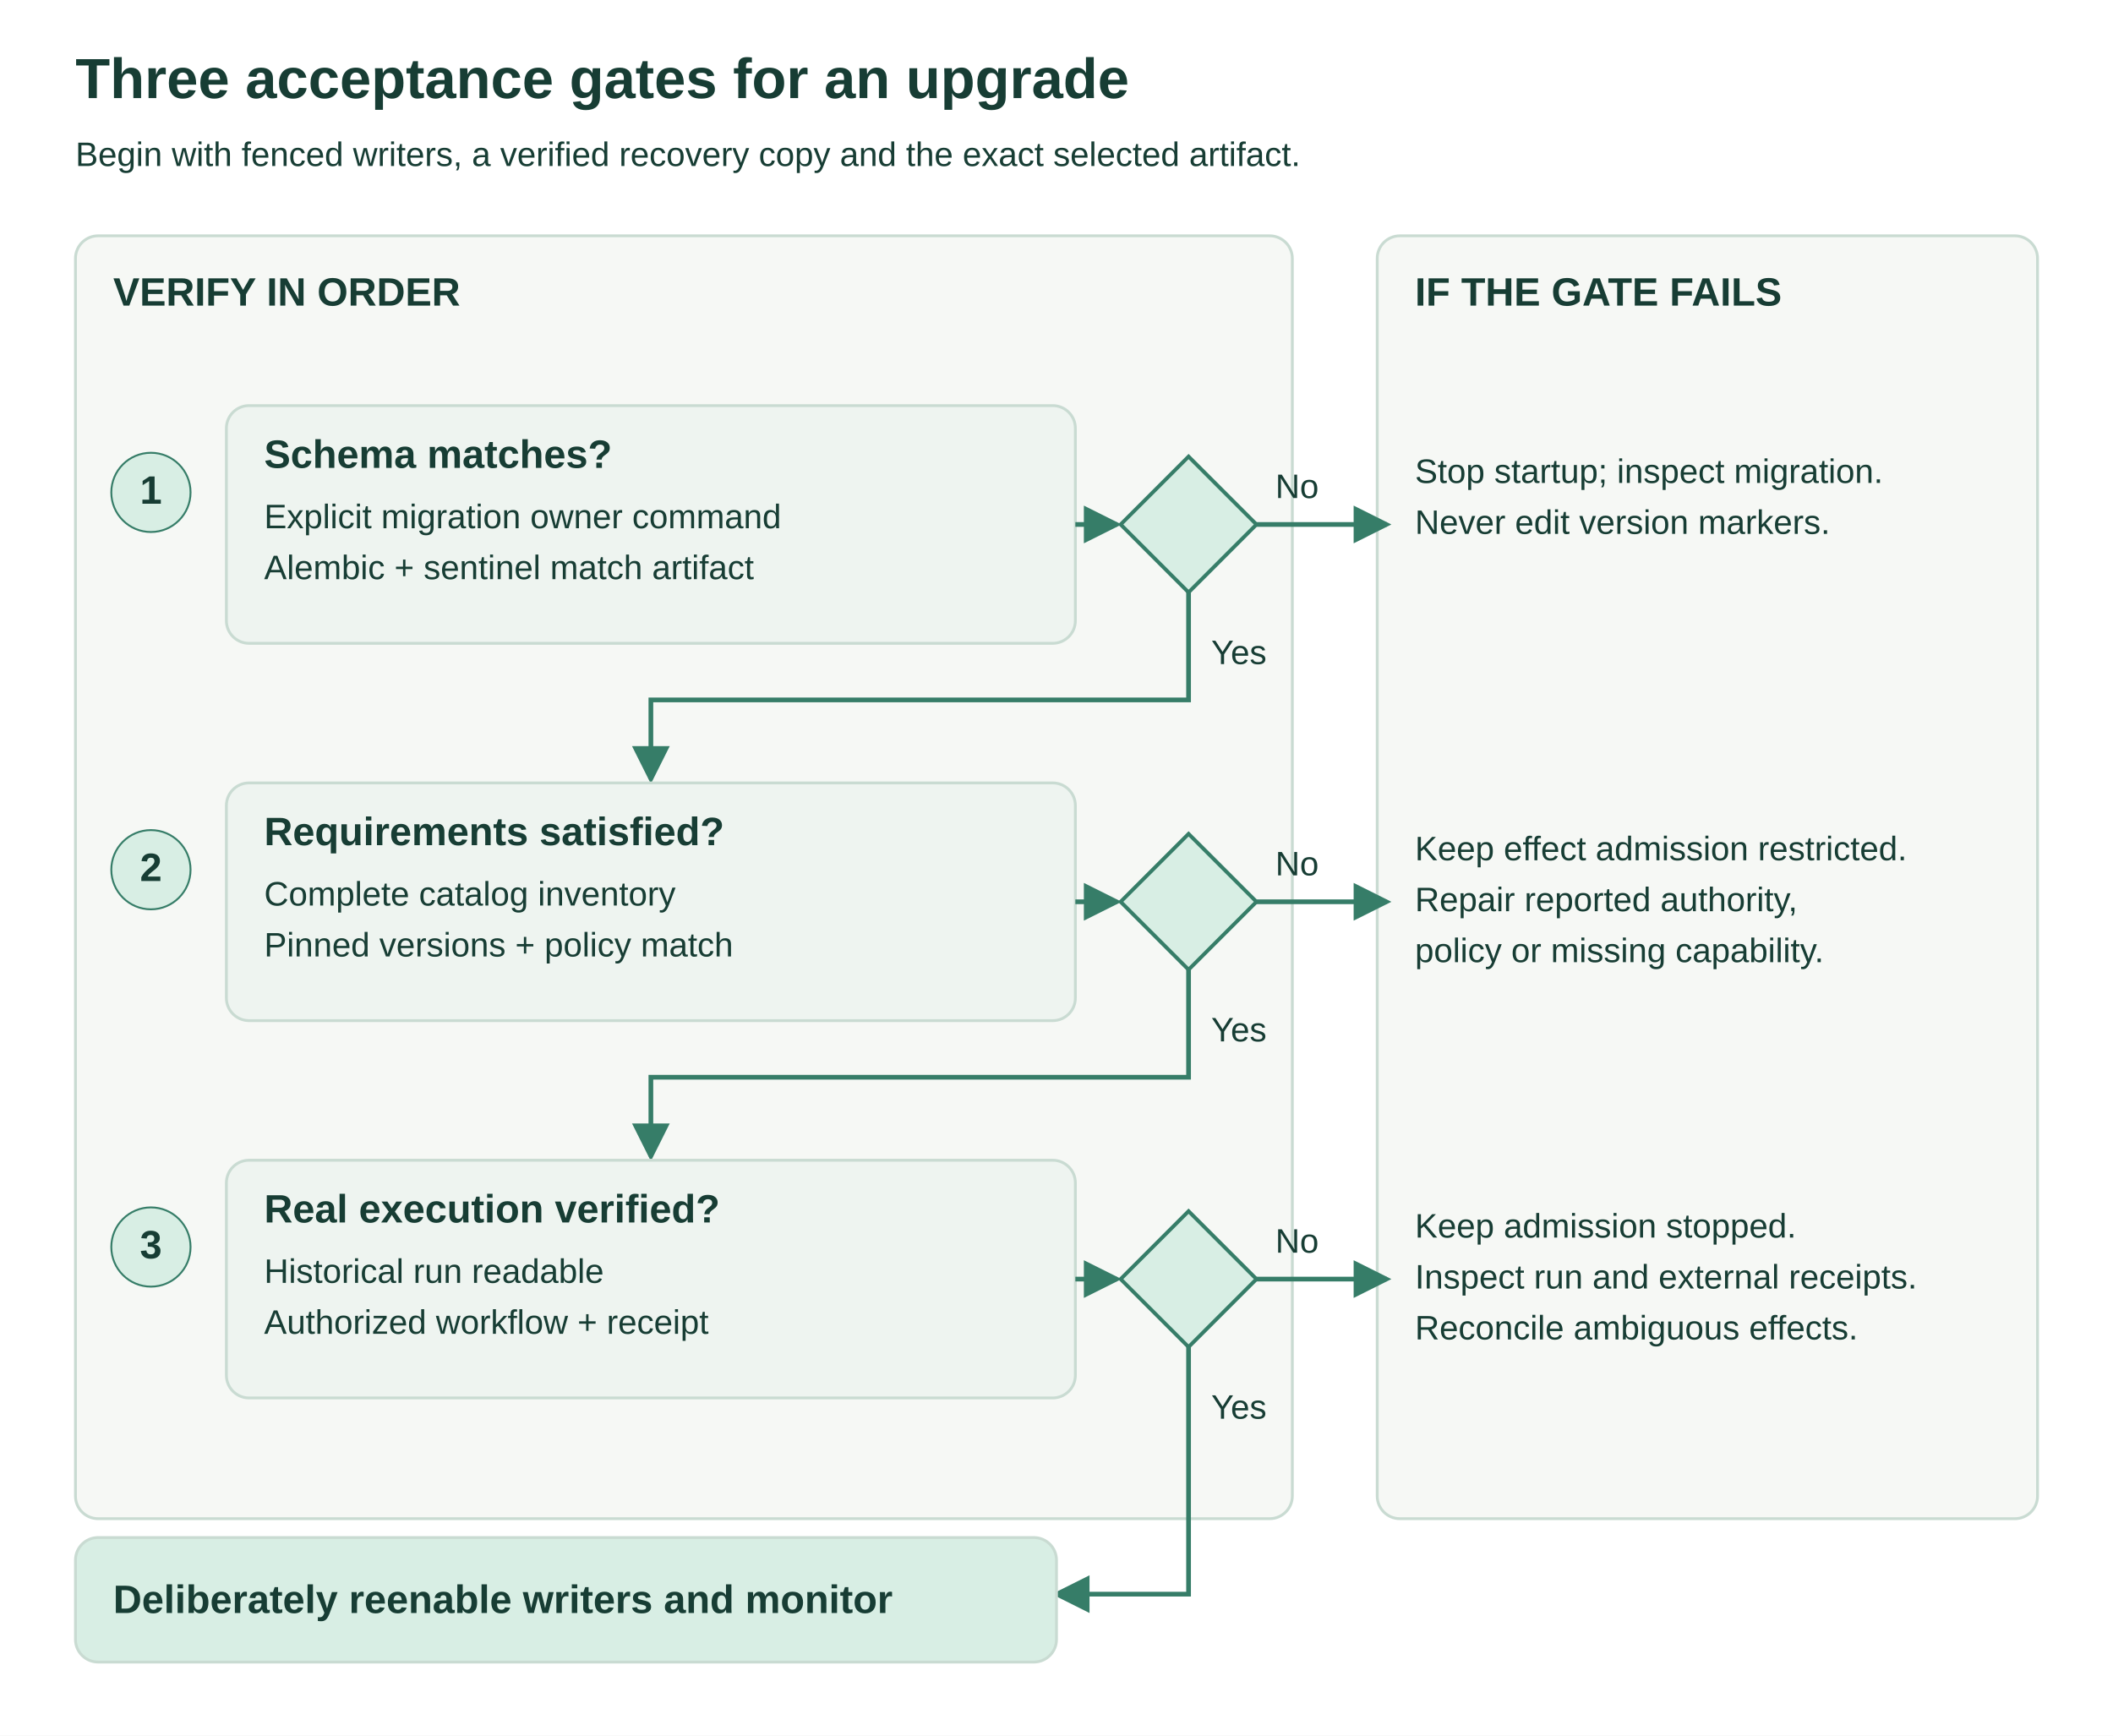
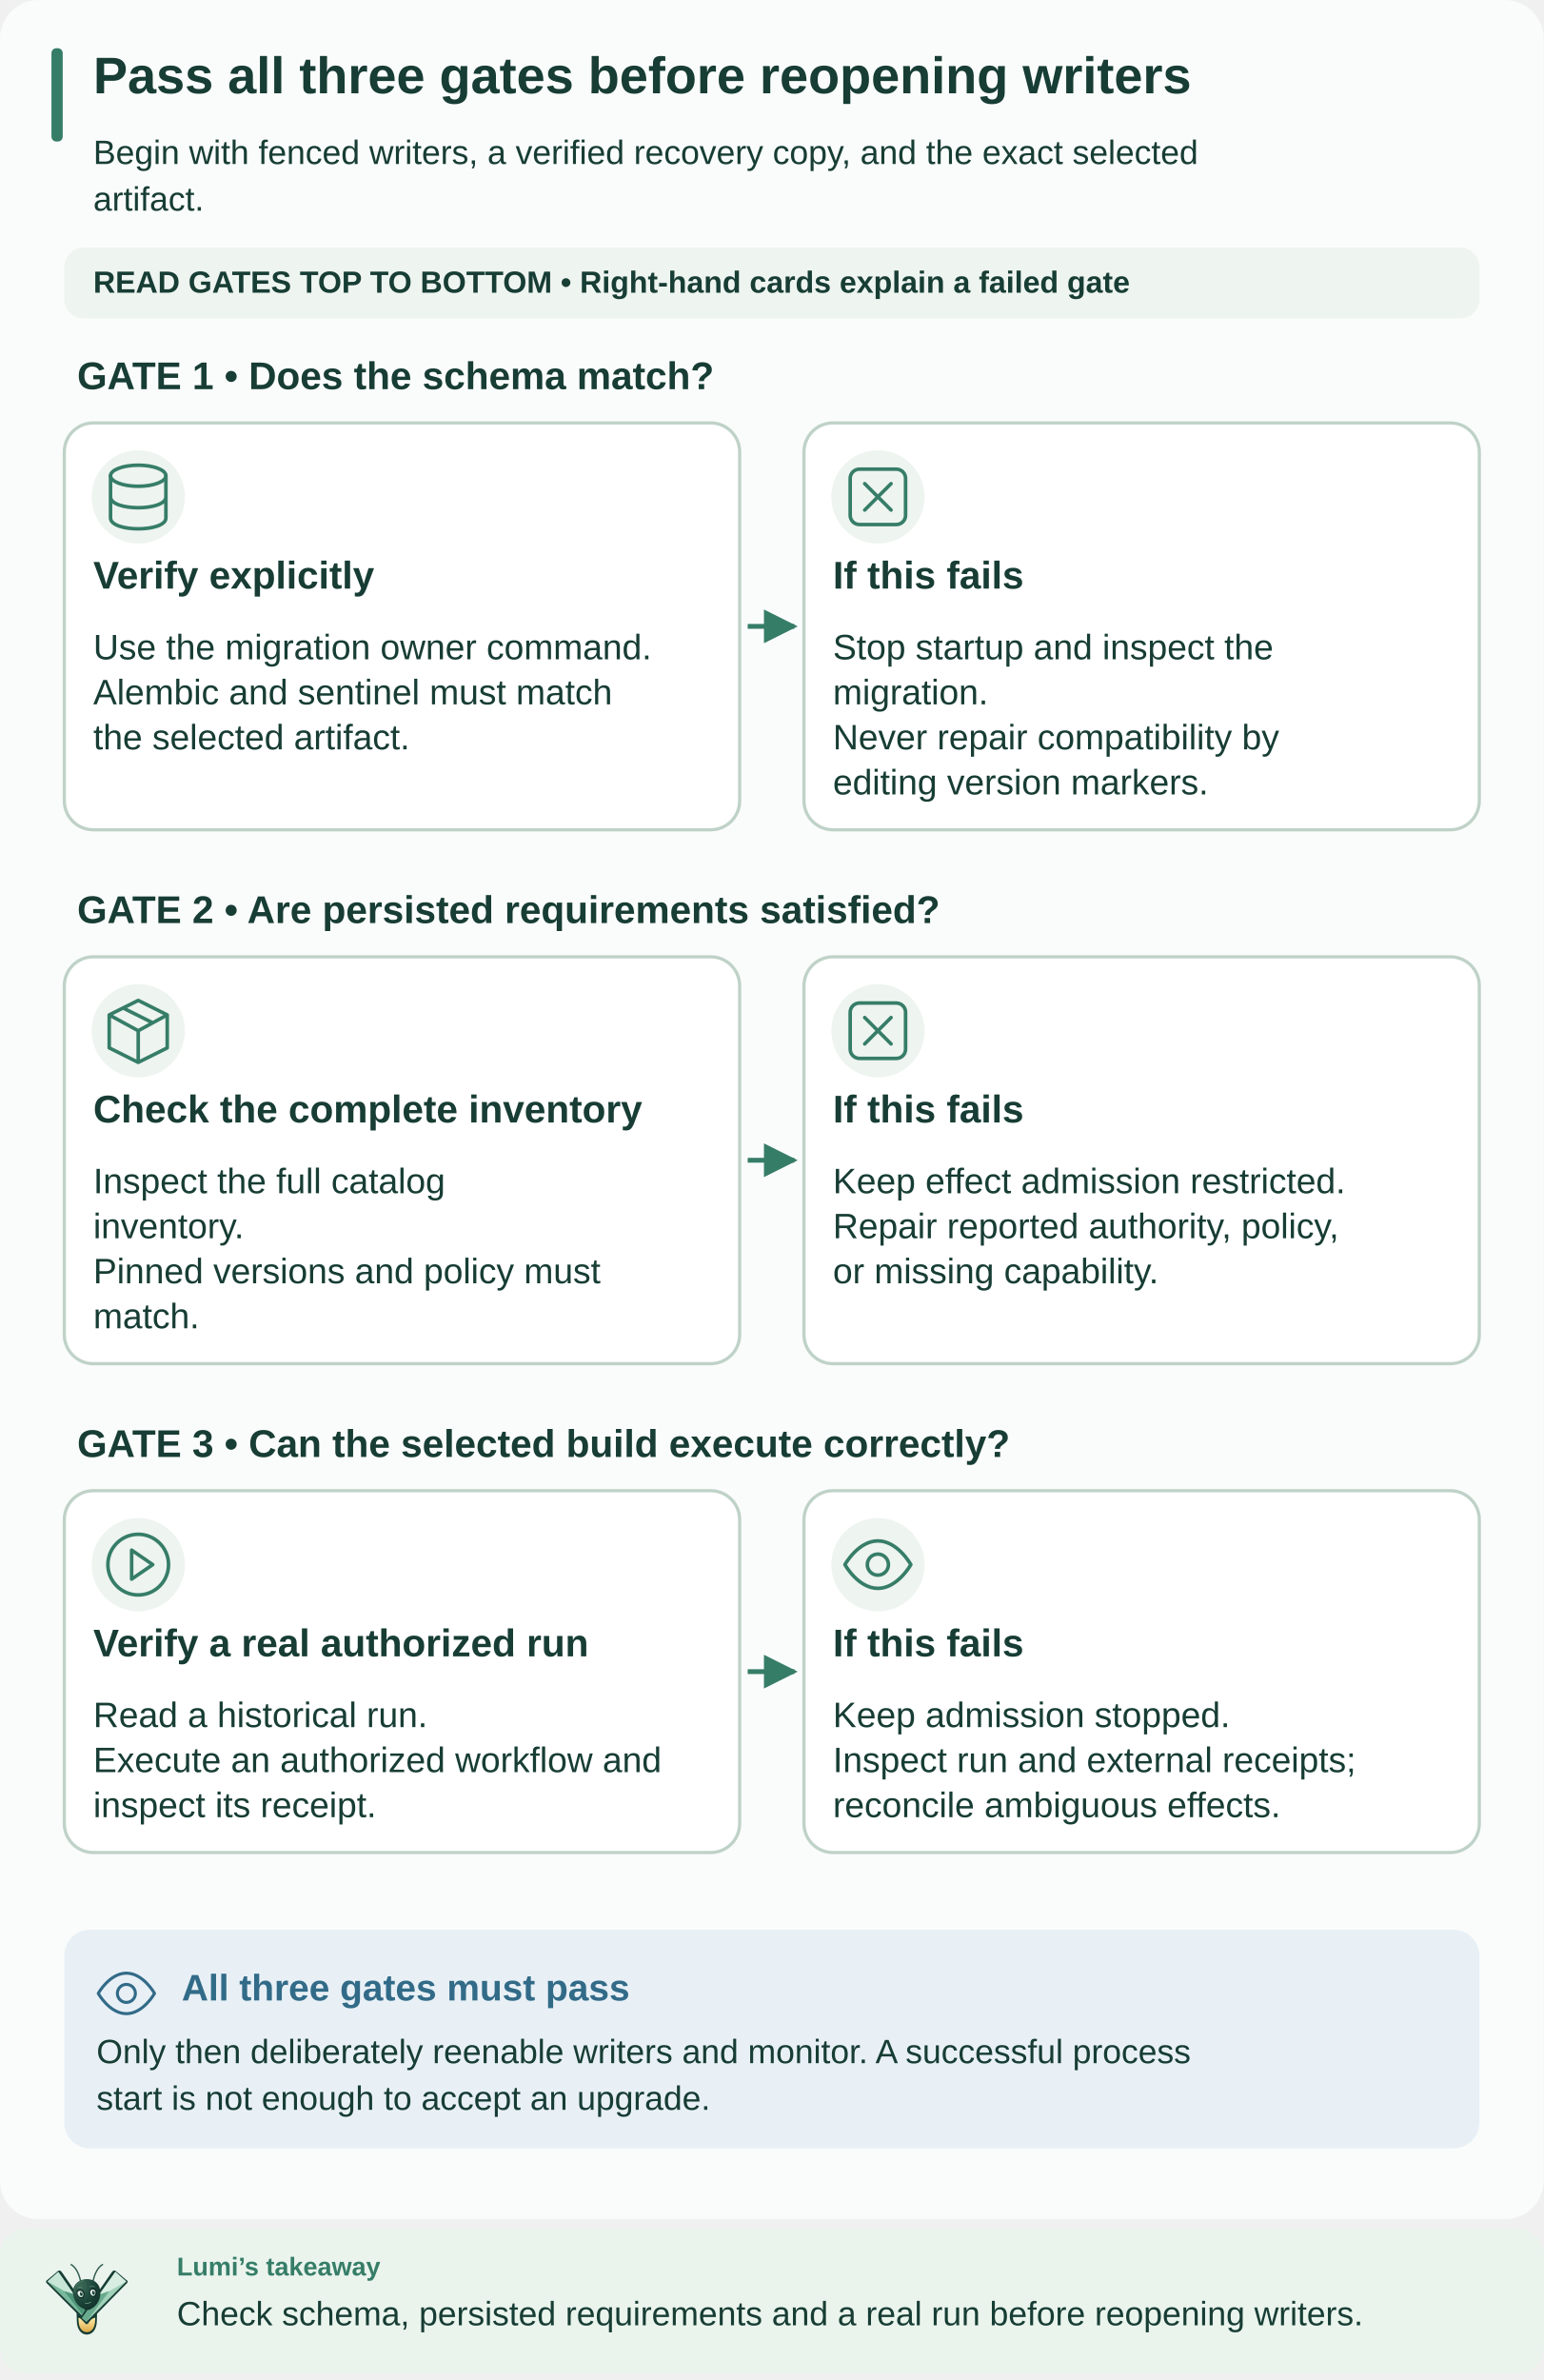
- <svg xmlns="http://www.w3.org/2000/svg" viewBox="0 0 1120 920" role="img" aria-labelledby="title desc">
+ <svg xmlns="http://www.w3.org/2000/svg" width="960" height="1480" viewBox="0 0 960 1480" role="img" aria-labelledby="title desc">
  <defs>
-     <marker id="arrow" markerWidth="8" markerHeight="8" refX="7" refY="4" orient="auto">
-       <path d="M0 0L8 4L0 8Z" fill="#367D68" />
+     <marker id="arrow" viewBox="0 0 10 10" refX="9" refY="5" markerWidth="7" markerHeight="7" orient="auto">
+       <path d="M0 0 10 5 0 10z" fill="#367D68" />
    </marker>
  </defs>
-   <style>text{font-family:Arial,sans-serif;fill:#173D34}.title{font-size:30px;font-weight:700}.head{font-size:21px;font-weight:700}.body{font-size:18px}.edge{fill:none;stroke:#367D68;stroke-width:2.5;marker-end:url(#arrow)}.line{fill:none;stroke:#C9DBD2;stroke-width:2}</style>
-   <rect width="1120" height="920" fill="#FFFFFF" />
-   <text x="40" y="52" class="title">Three acceptance gates for an upgrade</text>
-   <text x="40" y="88" class="body">Begin with fenced writers, a verified recovery copy and the exact selected artifact.</text>
-   <rect x="40" y="125" width="645" height="680" rx="12" fill="#F6F8F5" stroke="#C9DBD2" stroke-width="1.5" />
-   <rect x="730" y="125" width="350" height="680" rx="12" fill="#F6F8F5" stroke="#C9DBD2" stroke-width="1.5" />
-   <text x="60" y="162" class="head">VERIFY IN ORDER</text>
-   <text x="750" y="162" class="head">IF THE GATE FAILS</text>
-   <circle cx="80" cy="261" r="21" fill="#D8EEE4" stroke="#367D68" />
-   <text x="80" y="267" class="head" text-anchor="middle">1</text>
-   <rect x="120" y="215" width="450" height="126" rx="12" fill="#EEF4F0" stroke="#C9DBD2" stroke-width="1.5" />
-   <text x="140" y="248" class="head">Schema matches?</text>
-   <text x="140" y="280" class="body">Explicit migration owner command</text>
-   <text x="140" y="307" class="body">Alembic + sentinel match artifact</text>
-   <path d="M630 242.0L666.0 278L630 314.0L594.0 278Z" fill="#D8EEE4" stroke="#367D68" stroke-width="2" />
-   <path d="M570 278H592" class="edge" />
-   <path d="M666 278H735" class="edge" />
-   <text x="676" y="264" class="body">No</text>
-   <text x="750" y="256" class="body">Stop startup; inspect migration.</text>
-   <text x="750" y="283" class="body">Never edit version markers.</text>
-   <path d="M630 314V371H345V413" class="edge" />
-   <text x="642" y="352" class="body">Yes</text>
-   <circle cx="80" cy="461" r="21" fill="#D8EEE4" stroke="#367D68" />
-   <text x="80" y="467" class="head" text-anchor="middle">2</text>
-   <rect x="120" y="415" width="450" height="126" rx="12" fill="#EEF4F0" stroke="#C9DBD2" stroke-width="1.5" />
-   <text x="140" y="448" class="head">Requirements satisfied?</text>
-   <text x="140" y="480" class="body">Complete catalog inventory</text>
-   <text x="140" y="507" class="body">Pinned versions + policy match</text>
-   <path d="M630 442.0L666.0 478L630 514.0L594.0 478Z" fill="#D8EEE4" stroke="#367D68" stroke-width="2" />
-   <path d="M570 478H592" class="edge" />
-   <path d="M666 478H735" class="edge" />
-   <text x="676" y="464" class="body">No</text>
-   <text x="750" y="456" class="body">Keep effect admission restricted.</text>
-   <text x="750" y="483" class="body">Repair reported authority,</text>
-   <text x="750" y="510" class="body">policy or missing capability.</text>
-   <path d="M630 514V571H345V613" class="edge" />
-   <text x="642" y="552" class="body">Yes</text>
-   <circle cx="80" cy="661" r="21" fill="#D8EEE4" stroke="#367D68" />
-   <text x="80" y="667" class="head" text-anchor="middle">3</text>
-   <rect x="120" y="615" width="450" height="126" rx="12" fill="#EEF4F0" stroke="#C9DBD2" stroke-width="1.5" />
-   <text x="140" y="648" class="head">Real execution verified?</text>
-   <text x="140" y="680" class="body">Historical run readable</text>
-   <text x="140" y="707" class="body">Authorized workflow + receipt</text>
-   <path d="M630 642.0L666.0 678L630 714.0L594.0 678Z" fill="#D8EEE4" stroke="#367D68" stroke-width="2" />
-   <path d="M570 678H592" class="edge" />
-   <path d="M666 678H735" class="edge" />
-   <text x="676" y="664" class="body">No</text>
-   <text x="750" y="656" class="body">Keep admission stopped.</text>
-   <text x="750" y="683" class="body">Inspect run and external receipts.</text>
-   <text x="750" y="710" class="body">Reconcile ambiguous effects.</text>
-   <path d="M630 714V845H560" class="edge" />
-   <text x="642" y="752" class="body">Yes</text>
-   <rect x="40" y="815" width="520" height="66" rx="12" fill="#D8EEE4" stroke="#C9DBD2" stroke-width="1.5" />
-   <text x="60" y="855" class="head">Deliberately reenable writers and monitor</text>
+   <style>text{font-family:Arial,Helvetica,sans-serif}.edge{stroke:#367D68;stroke-width:3;fill:none;marker-end:url(#arrow)}</style>
+   <rect width="960" height="1380" rx="24" fill="#FAFCFB" />
+   <rect x="32" y="30" width="7" height="58" rx="3" fill="#367D68" />
+   <text x="58" y="58" font-size="32" font-weight="700" fill="#173D34">Pass all three gates before reopening writers</text>
+   <text x="58" y="102" font-size="21" font-weight="400" fill="#173D34">Begin with fenced writers, a verified recovery copy, and the exact selected</text>
+   <text x="58" y="131" font-size="21" font-weight="400" fill="#173D34">artifact.</text>
+   <rect x="40" y="154" width="880" height="44" rx="12" fill="#EEF4F0" />
+   <text x="58" y="182" font-size="19" font-weight="600" fill="#173D34">READ GATES TOP TO BOTTOM  •  Right-hand cards explain a failed gate</text>
+   <text x="48" y="242" font-size="24" font-weight="700" fill="#173D34">GATE 1 • Does the schema match?</text>
+   <rect x="40.0" y="263" width="420.0" height="253" rx="18" fill="white" stroke="#BFD2C8" stroke-width="2" />
+   <circle cx="86.0" cy="309" r="29" fill="#EEF4F0" />
+   <g transform="translate(63.0 286) scale(0.82)" stroke="#367D68" stroke-width="2.7" fill="none" stroke-linecap="round" stroke-linejoin="round">
+     <ellipse cx="28" cy="12" rx="21" ry="8" />
+     <path d="M7 12v32c0 11 42 11 42 0V12 M7 28c0 11 42 11 42 0" />
+   </g>
+   <text x="58.0" y="366" font-size="24" font-weight="700" fill="#173D34">Verify explicitly</text>
+   <text x="58.0" y="410" font-size="22" font-weight="400" fill="#173D34">Use the migration owner command.</text>
+   <text x="58.0" y="438" font-size="22" font-weight="400" fill="#173D34">Alembic and sentinel must match</text>
+   <text x="58.0" y="466" font-size="22" font-weight="400" fill="#173D34">the selected artifact.</text>
+   <path class="edge" d="M465.0 389.5h29" />
+   <rect x="500.0" y="263" width="420.0" height="253" rx="18" fill="white" stroke="#BFD2C8" stroke-width="2" />
+   <circle cx="546.0" cy="309" r="29" fill="#EEF4F0" />
+   <g transform="translate(523.0 286) scale(0.82)" stroke="#367D68" stroke-width="2.7" fill="none" stroke-linecap="round" stroke-linejoin="round">
+     <rect x="7" y="7" width="42" height="42" rx="7" />
+     <path d="m18 18 20 20 M38 18 18 38" />
+   </g>
+   <text x="518.0" y="366" font-size="24" font-weight="700" fill="#173D34">If this fails</text>
+   <text x="518.0" y="410" font-size="22" font-weight="400" fill="#173D34">Stop startup and inspect the</text>
+   <text x="518.0" y="438" font-size="22" font-weight="400" fill="#173D34">migration.</text>
+   <text x="518.0" y="466" font-size="22" font-weight="400" fill="#173D34">Never repair compatibility by</text>
+   <text x="518.0" y="494" font-size="22" font-weight="400" fill="#173D34">editing version markers.</text>
+   <text x="48" y="574" font-size="24" font-weight="700" fill="#173D34">GATE 2 • Are persisted requirements satisfied?</text>
+   <rect x="40.0" y="595" width="420.0" height="253" rx="18" fill="white" stroke="#BFD2C8" stroke-width="2" />
+   <circle cx="86.0" cy="641" r="29" fill="#EEF4F0" />
+   <g transform="translate(63.0 618) scale(0.82)" stroke="#367D68" stroke-width="2.7" fill="none" stroke-linecap="round" stroke-linejoin="round">
+     <path d="m6 16 22-11 22 11v25L28 52 6 41z M6 16l22 12 22-12 M28 28v24 M17 11l22 11" />
+   </g>
+   <text x="58.0" y="698" font-size="24" font-weight="700" fill="#173D34">Check the complete inventory</text>
+   <text x="58.0" y="742" font-size="22" font-weight="400" fill="#173D34">Inspect the full catalog</text>
+   <text x="58.0" y="770" font-size="22" font-weight="400" fill="#173D34">inventory.</text>
+   <text x="58.0" y="798" font-size="22" font-weight="400" fill="#173D34">Pinned versions and policy must</text>
+   <text x="58.0" y="826" font-size="22" font-weight="400" fill="#173D34">match.</text>
+   <path class="edge" d="M465.0 721.5h29" />
+   <rect x="500.0" y="595" width="420.0" height="253" rx="18" fill="white" stroke="#BFD2C8" stroke-width="2" />
+   <circle cx="546.0" cy="641" r="29" fill="#EEF4F0" />
+   <g transform="translate(523.0 618) scale(0.82)" stroke="#367D68" stroke-width="2.7" fill="none" stroke-linecap="round" stroke-linejoin="round">
+     <rect x="7" y="7" width="42" height="42" rx="7" />
+     <path d="m18 18 20 20 M38 18 18 38" />
+   </g>
+   <text x="518.0" y="698" font-size="24" font-weight="700" fill="#173D34">If this fails</text>
+   <text x="518.0" y="742" font-size="22" font-weight="400" fill="#173D34">Keep effect admission restricted.</text>
+   <text x="518.0" y="770" font-size="22" font-weight="400" fill="#173D34">Repair reported authority, policy,</text>
+   <text x="518.0" y="798" font-size="22" font-weight="400" fill="#173D34">or missing capability.</text>
+   <text x="48" y="906" font-size="24" font-weight="700" fill="#173D34">GATE 3 • Can the selected build execute correctly?</text>
+   <rect x="40.0" y="927" width="420.0" height="225" rx="18" fill="white" stroke="#BFD2C8" stroke-width="2" />
+   <circle cx="86.0" cy="973" r="29" fill="#EEF4F0" />
+   <g transform="translate(63.0 950) scale(0.82)" stroke="#367D68" stroke-width="2.7" fill="none" stroke-linecap="round" stroke-linejoin="round">
+     <circle cx="28" cy="28" r="23" />
+     <path d="m23 17 16 11-16 11z" />
+   </g>
+   <text x="58.0" y="1030" font-size="24" font-weight="700" fill="#173D34">Verify a real authorized run</text>
+   <text x="58.0" y="1074" font-size="22" font-weight="400" fill="#173D34">Read a historical run.</text>
+   <text x="58.0" y="1102" font-size="22" font-weight="400" fill="#173D34">Execute an authorized workflow and</text>
+   <text x="58.0" y="1130" font-size="22" font-weight="400" fill="#173D34">inspect its receipt.</text>
+   <path class="edge" d="M465.0 1039.5h29" />
+   <rect x="500.0" y="927" width="420.0" height="225" rx="18" fill="white" stroke="#BFD2C8" stroke-width="2" />
+   <circle cx="546.0" cy="973" r="29" fill="#EEF4F0" />
+   <g transform="translate(523.0 950) scale(0.82)" stroke="#367D68" stroke-width="2.7" fill="none" stroke-linecap="round" stroke-linejoin="round">
+     <path d="M3 28s10-18 25-18 25 18 25 18-10 18-25 18S3 28 3 28z" />
+     <circle cx="28" cy="28" r="8" />
+   </g>
+   <text x="518.0" y="1030" font-size="24" font-weight="700" fill="#173D34">If this fails</text>
+   <text x="518.0" y="1074" font-size="22" font-weight="400" fill="#173D34">Keep admission stopped.</text>
+   <text x="518.0" y="1102" font-size="22" font-weight="400" fill="#173D34">Inspect run and external receipts;</text>
+   <text x="518.0" y="1130" font-size="22" font-weight="400" fill="#173D34">reconcile ambiguous effects.</text>
+   <rect x="40" y="1200" width="880" height="136" rx="16" fill="#E8F0F6" />
+   <g transform="translate(59 1220) scale(0.7)" stroke="#326B88" stroke-width="2.7" fill="none" stroke-linecap="round" stroke-linejoin="round">
+     <path d="M3 28s10-18 25-18 25 18 25 18-10 18-25 18S3 28 3 28z" />
+     <circle cx="28" cy="28" r="8" />
+   </g>
+   <text x="113" y="1244" font-size="23" font-weight="700" fill="#326B88">All three gates must pass</text>
+   <text x="60" y="1283" font-size="21" font-weight="400" fill="#173D34">Only then deliberately reenable writers and monitor. A successful process</text>
+   <text x="60" y="1312" font-size="21" font-weight="400" fill="#173D34">start is not enough to accept an upgrade.</text>
+   <g id="lumi-takeaway">
+     <rect x="0" y="1386" width="960" height="90" rx="16" fill="#EAF4ED" />
+     <g transform="translate(22 1397) scale(.25)">
+       <defs>
+         <radialGradient id="lumi-face" cx=".3" cy=".2" r=".9">
+           <stop stop-color="#3C6957" />
+           <stop offset=".55" stop-color="#1C463A" />
+           <stop offset="1" stop-color="#102E28" />
+         </radialGradient>
+         <linearGradient id="lumi-eye" x1="0" y1="0" x2="0" y2="1">
+           <stop stop-color="#FFFFFF" />
+           <stop offset="1" stop-color="#B8DCC8" />
+         </linearGradient>
+         <linearGradient id="lumi-lantern" x1="0" y1="0" x2="0" y2="1">
+           <stop stop-color="#FFEDAD" />
+           <stop offset="1" stop-color="#DDA743" />
+         </linearGradient>
+       </defs>
+       <g stroke-linecap="round" stroke-linejoin="round">
+         <path d="M113 89C109 67 100 51 89 45M143 89C147 67 156 51 167 45" fill="none" stroke="#315C4E" stroke-width="3.5" />
+         <path d="M102 134Q128 122 154 134L153 184C153 206 142 219 128 219C114 219 103 206 103 184Z" fill="#173D34" />
+         <path d="M107 177Q128 185 149 177L148 191C146 205 138 213 128 213C118 213 110 205 108 191Z" fill="url(#lumi-lantern)" />
+         <path d="M30 83L56 61Q61 57 66 64L142 174L130 193L28 91Q24 86 30 83Z" fill="#173D34" />
+         <path d="M57 63L135 175L129 185L30 87Z" fill="#78B89C" />
+         <path d="M57 63L96 119L72 111L30 87Z" fill="#C7E6D7" />
+         <path d="M72 111L96 119L135 175L129 185Z" fill="#4F9479" />
+         <path d="M226 83L200 61Q195 57 190 64L111 178L127 194L228 91Q232 86 226 83Z" fill="#173D34" />
+         <path d="M199 63L116 178L127 187L226 87Z" fill="#A1D1B9" />
+         <path d="M199 63L160 119L184 111L226 87Z" fill="#D8EEE3" />
+         <path d="M184 111L160 119L116 178L127 187Z" fill="#68AA8D" />
+         <g transform="rotate(-5 128 120)">
+           <path d="M94 115C93 95 108 81 128 81C148 81 163 95 162 115       C162 135 150 152 130 158C109 155 95 138 94 115Z" fill="url(#lumi-face)" />
+           <path d="M98 111C98 96 110 86 124 85" fill="none" stroke="#83AF94" stroke-width="1.2" opacity=".5" />
+           <path d="M128 87C124 99 124 106 126 112" fill="none" stroke="#58856B" stroke-width="1" opacity=".4" />
+           <path d="M103 114C104 106 111 103 117 107C124 111 124 120 119 126       C111 131 104 124 103 114Z" fill="#0C2923" />
+           <path d="M105 114C106 109 111 107 116 110C120 113 121 120 117 124       C111 127 106 122 105 114Z" fill="url(#lumi-eye)" />
+           <ellipse cx="114.5" cy="116.5" rx="3.3" ry="5.4" fill="#173D34" />
+           <circle cx="115.5" cy="113.5" r="1.4" fill="#FFFFFF" />
+           <path d="M135 112C138 105 145 103 151 108C156 114 153 124 147 127       C139 129 133 120 135 112Z" fill="#0C2923" />
+           <path d="M137 113C139 108 144 107 148 110C152 114 150 121 146 124       C140 126 136 120 137 113Z" fill="url(#lumi-eye)" />
+           <ellipse cx="145" cy="116" rx="3.3" ry="5.4" fill="#173D34" />
+           <circle cx="146" cy="113" r="1.4" fill="#FFFFFF" />
+           <path d="M106 101Q112 98 118 102M137 101Q143 98 149 102" fill="none" stroke="#6C997E" stroke-width="1.8" opacity=".65" />
+           <path d="M122 140Q129 143 136 139" fill="none" stroke="#84B295" stroke-width="1.5" />
+         </g>
+       </g>
+     </g>
+     <text x="110" y="1415" style="font-family:Arial,Helvetica,sans-serif;font-size:16px;font-weight:700;fill:#367D68">Lumi’s takeaway</text>
+     <text x="110" y="1446" style="font-family:Arial,Helvetica,sans-serif;font-size:21px;fill:#173D34">Check schema, persisted requirements and a real run before reopening writers.</text>
+   </g>
</svg>
